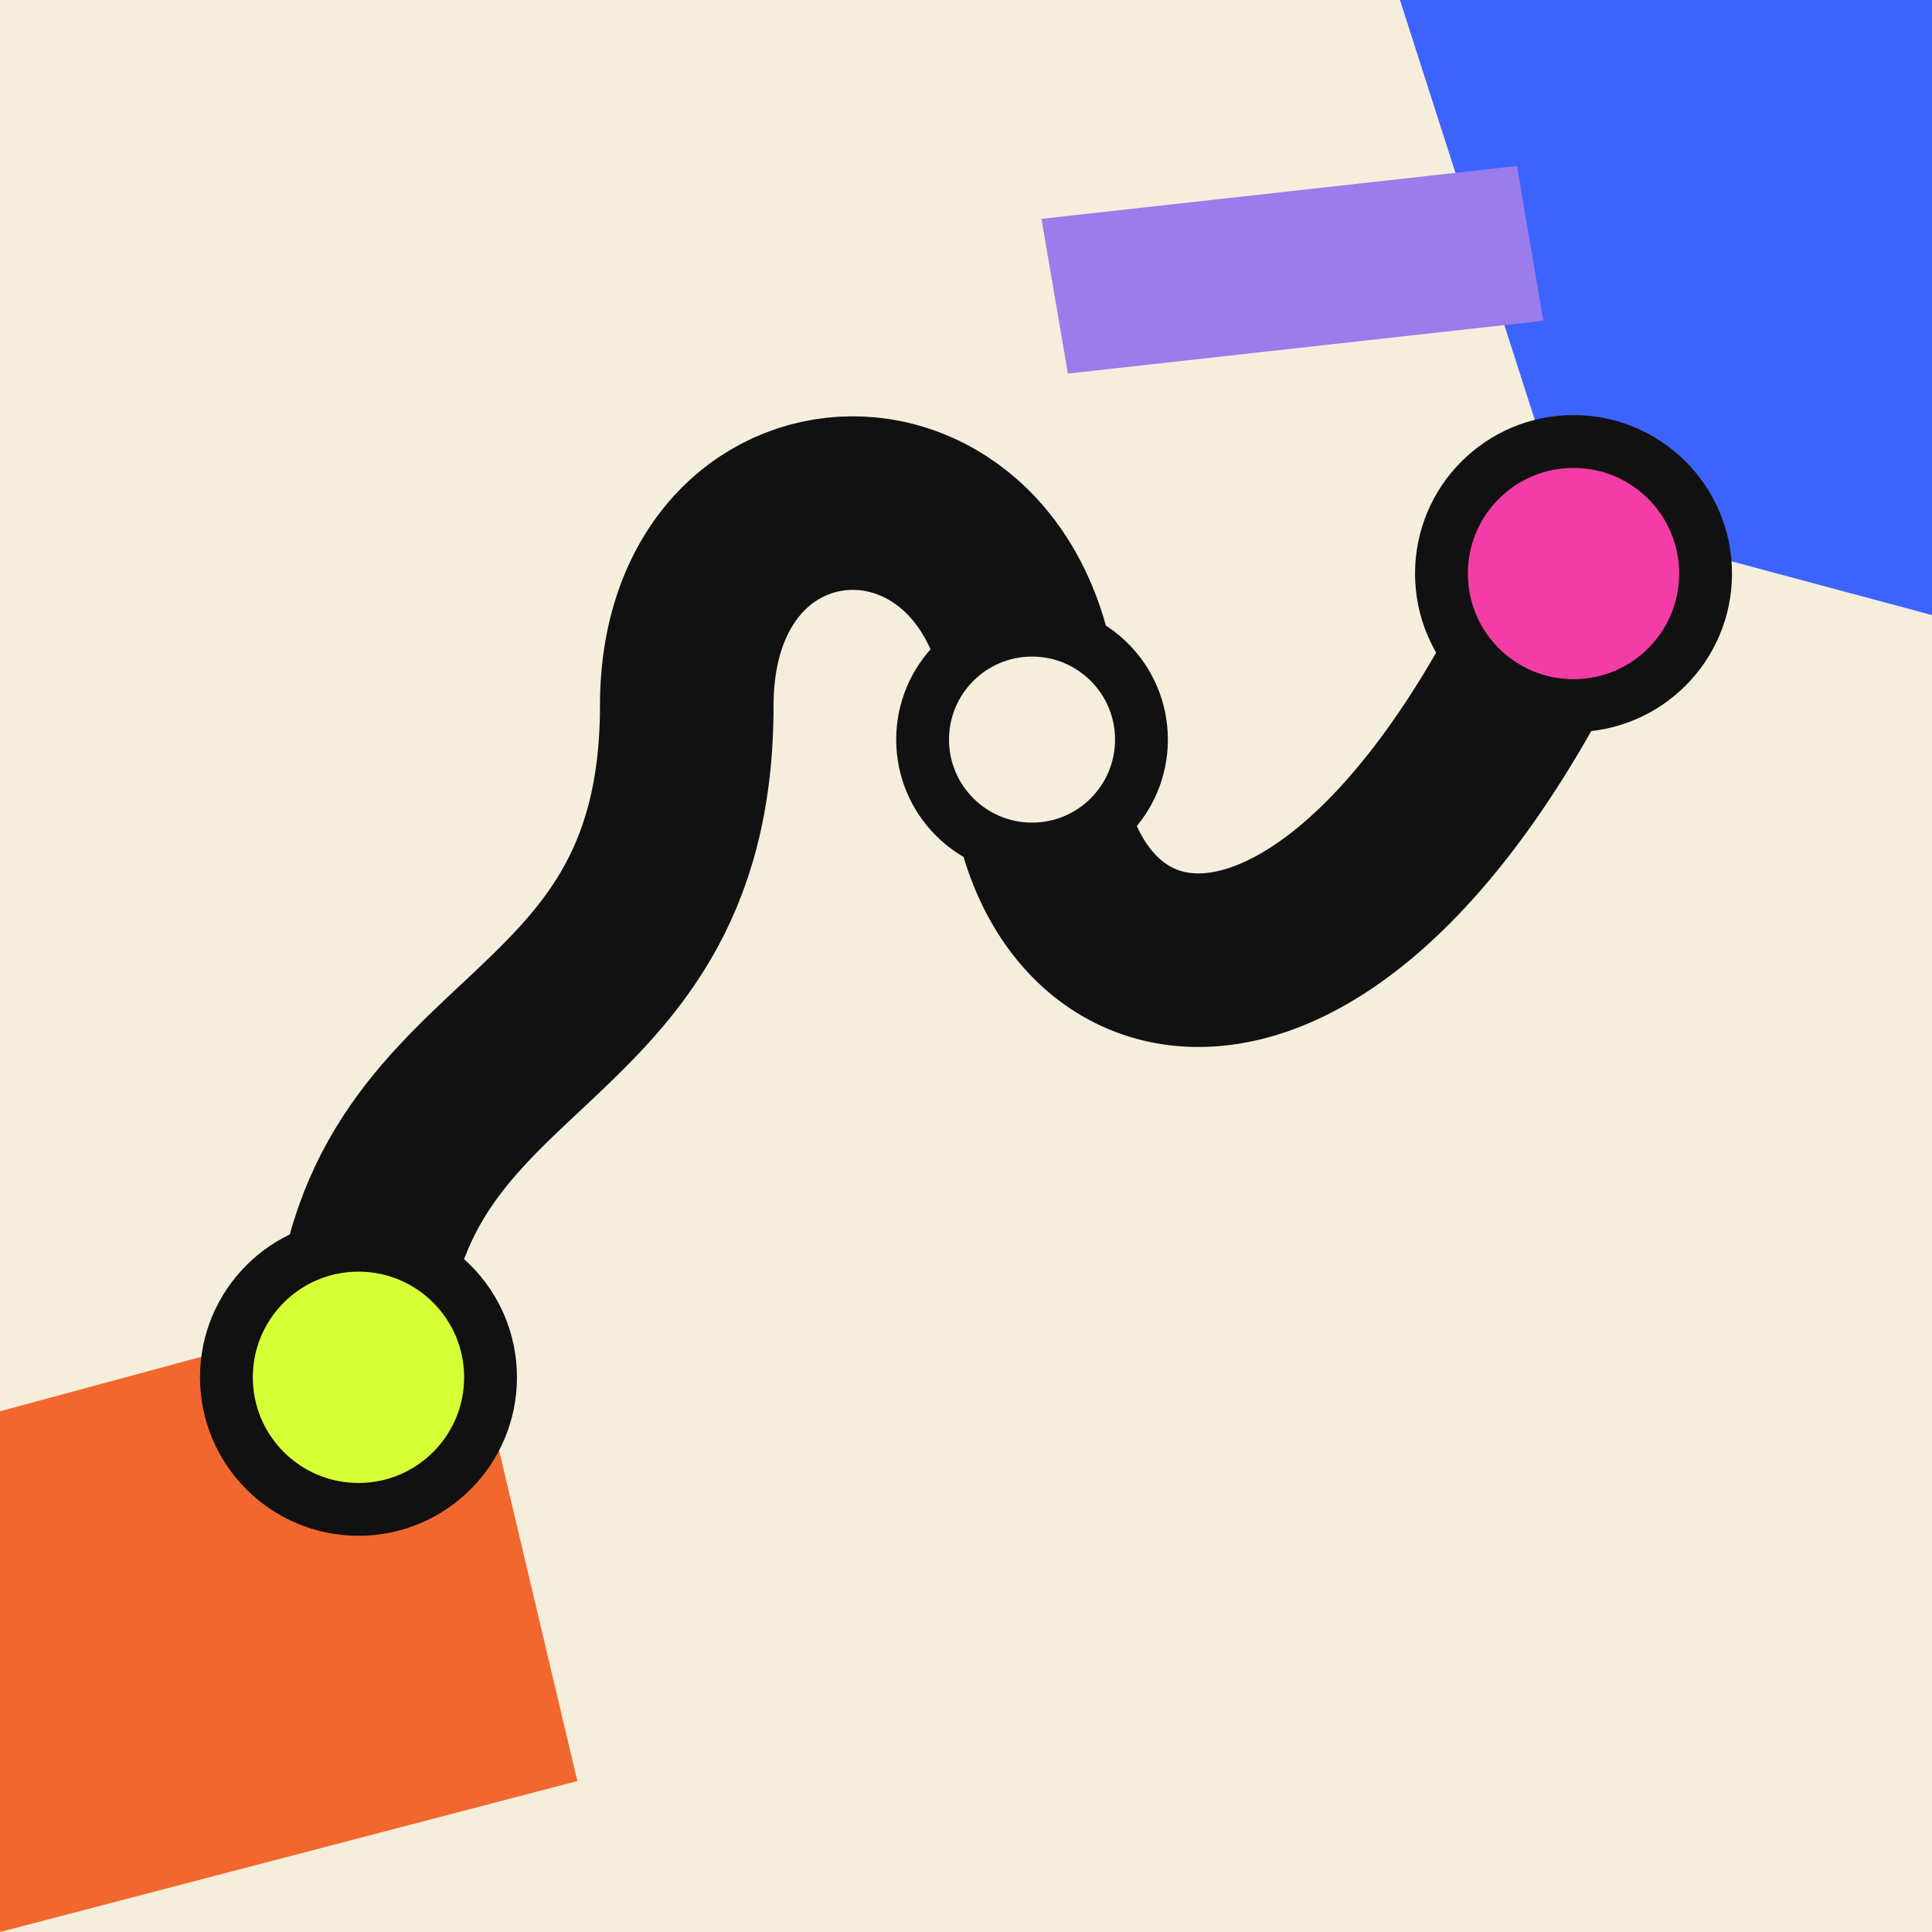
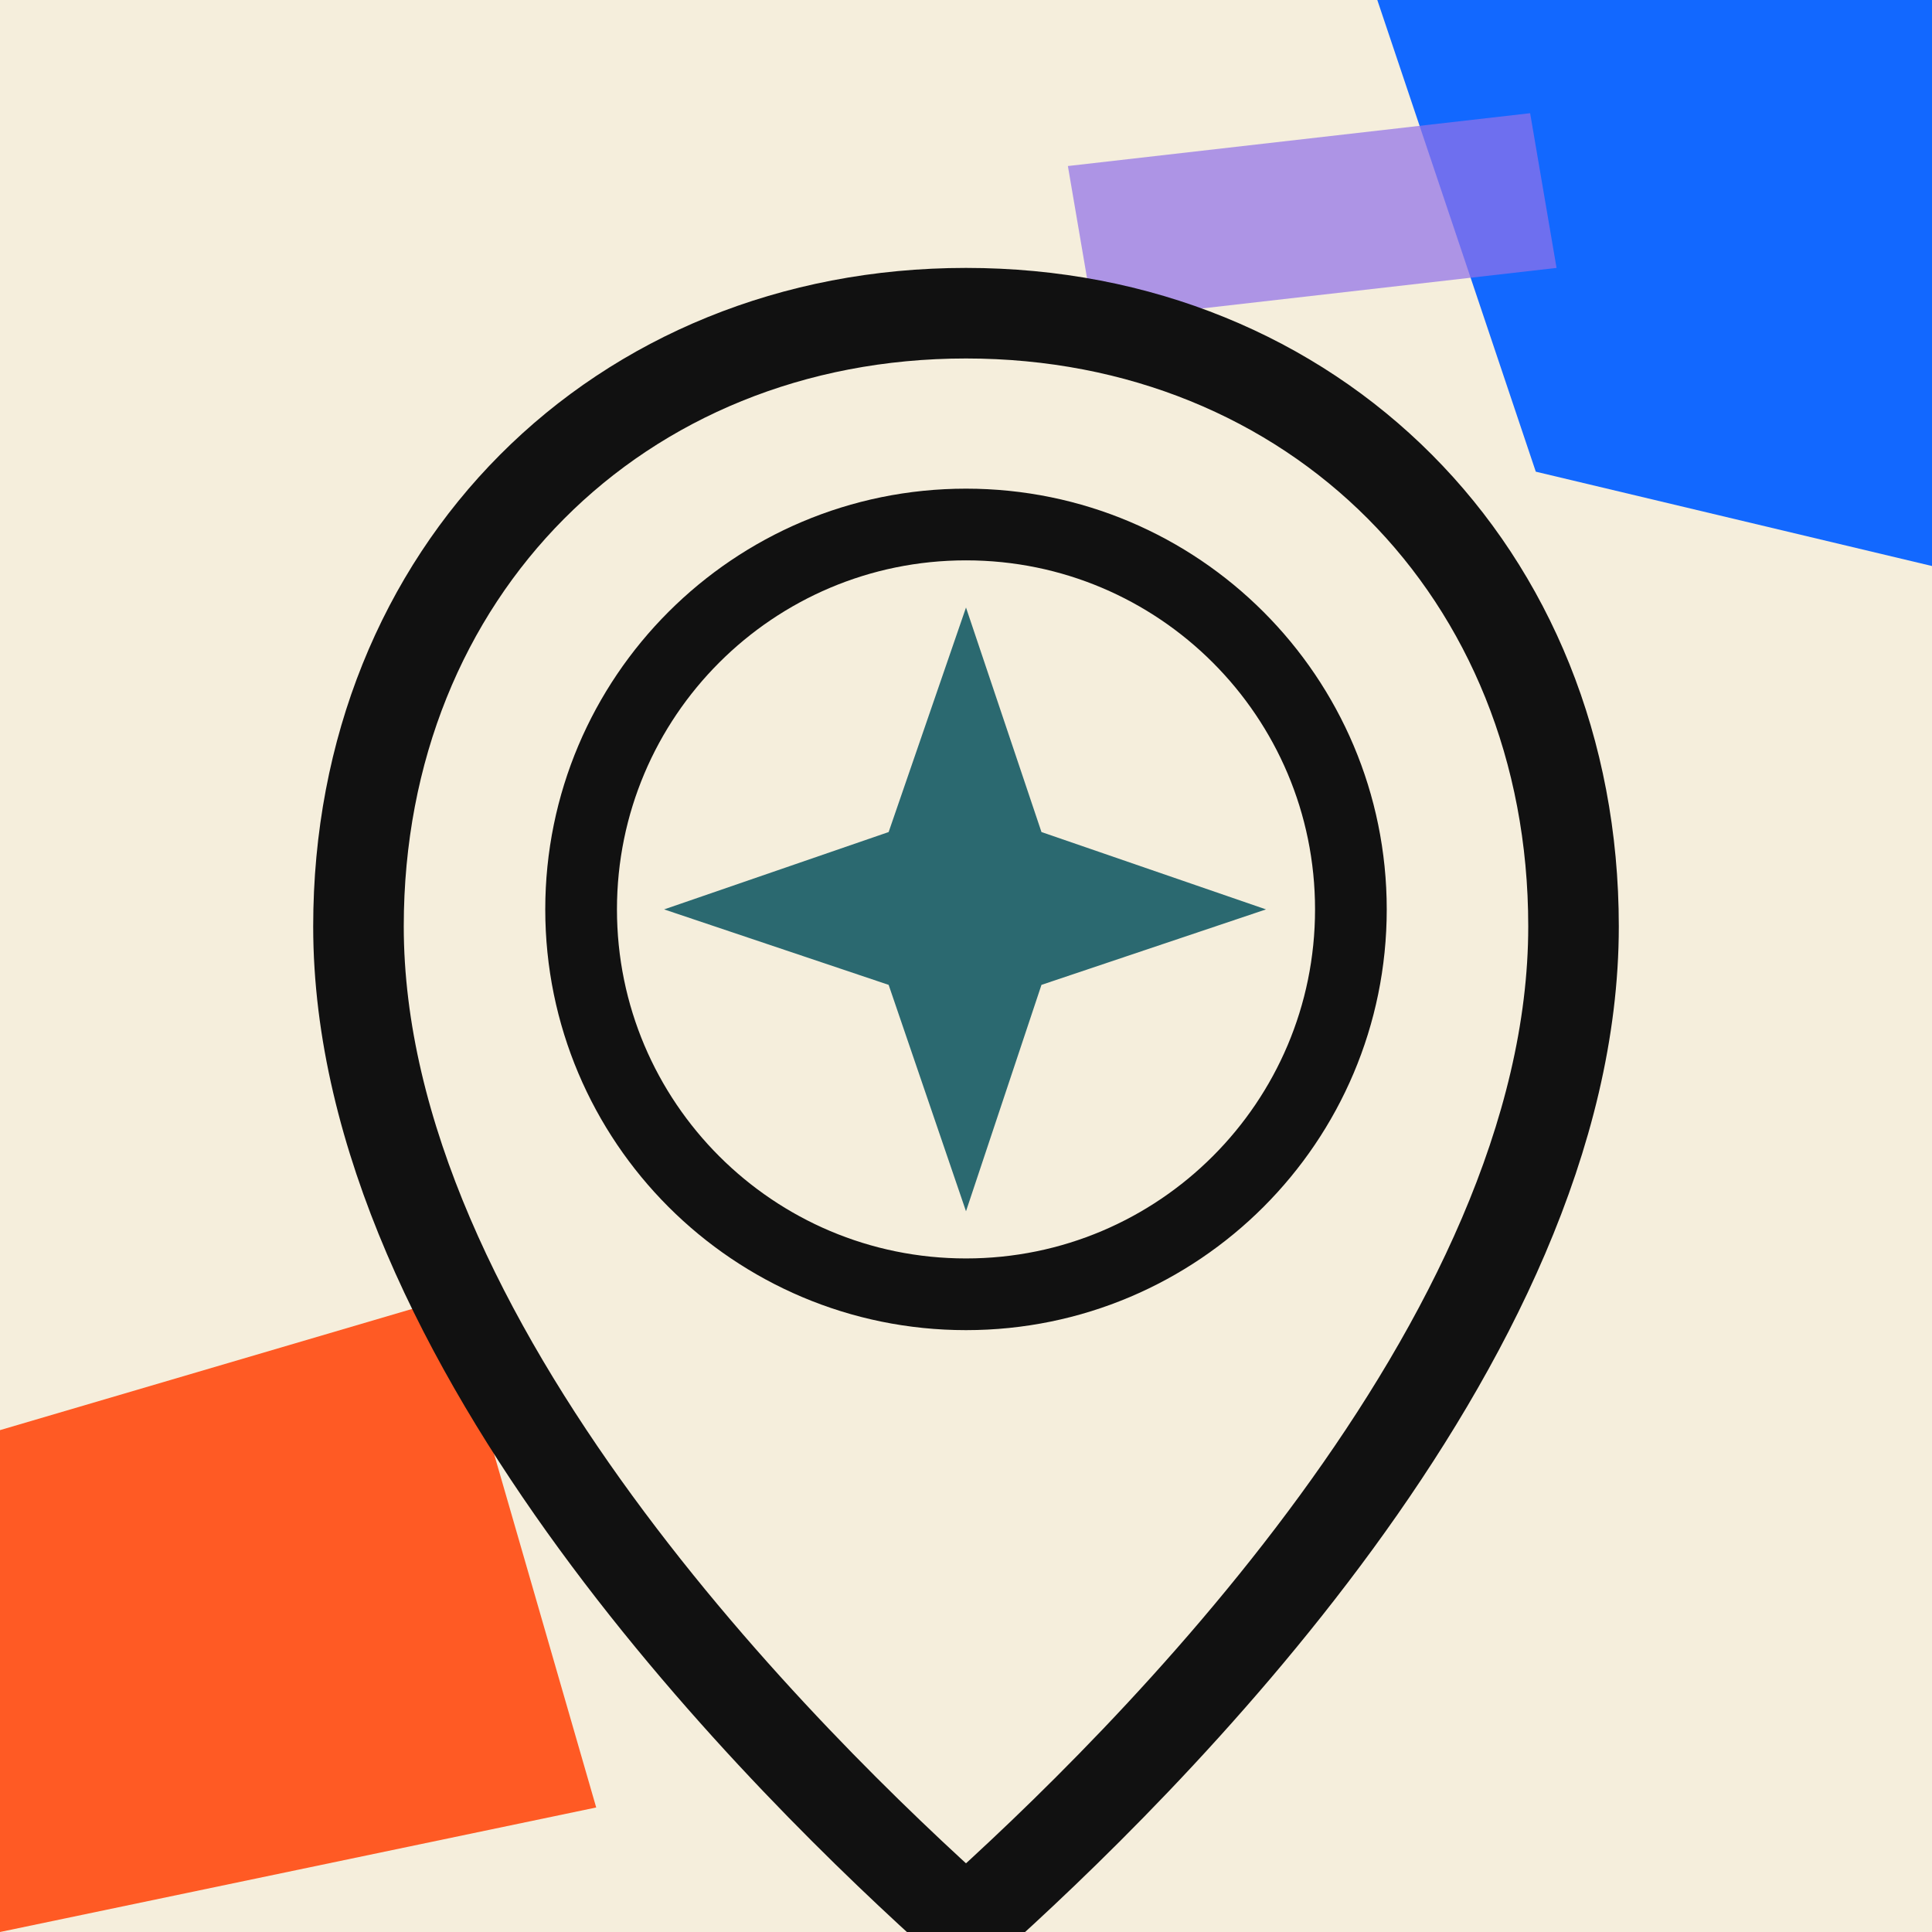
<svg xmlns="http://www.w3.org/2000/svg" viewBox="0 0 1024 1024" role="img" aria-labelledby="title">
  <rect width="1024" height="1024" fill="#F5EEDC" />
-   <path d="M742 0h282v326L830 274z" fill="#3D63FF" />
-   <path d="M0 748l244-66 62 262L0 1024z" fill="#F2672E" />
-   <path d="M552 116l252-28 14 82-252 28z" fill="#9B7CEB" />
-   <path d="M190 730c0-190 174-160 174-356 0-146 184-146 184 18 0 148 160 192 286-88" fill="none" stroke="#111111" stroke-width="92" stroke-linecap="round" stroke-linejoin="round" />
-   <circle cx="190" cy="730" r="70" fill="#D7FF35" stroke="#111111" stroke-width="28" />
-   <circle cx="547" cy="392" r="58" fill="#F5EEDC" stroke="#111111" stroke-width="28" />
-   <circle cx="834" cy="304" r="70" fill="#F43CA6" stroke="#111111" stroke-width="28" />
+   <path d="M730 0h294v300L814 250z" fill="#1268FF" />
+   <path d="M0 758l238-70 78 270L0 1024z" fill="#FF5A24" />
+   <path d="M566 88l245-28 14 82-245 28z" fill="#9272E9" opacity=".72" />
+   <path d="M512 166c-184 0-322 137-322 325 0 221 228 445 322 529 94-84 322-308 322-529 0-188-138-325-322-325Z" fill="#F5EEDC" stroke="#111111" stroke-width="48" stroke-linejoin="round" />
+   <circle cx="512" cy="482" r="204" fill="#F5EEDC" stroke="#111111" stroke-width="38" />
+   <path d="m512 322 40 119 119 41-119 40-40 120-41-120-119-40 119-41Z" fill="#2B6970" />
</svg>
